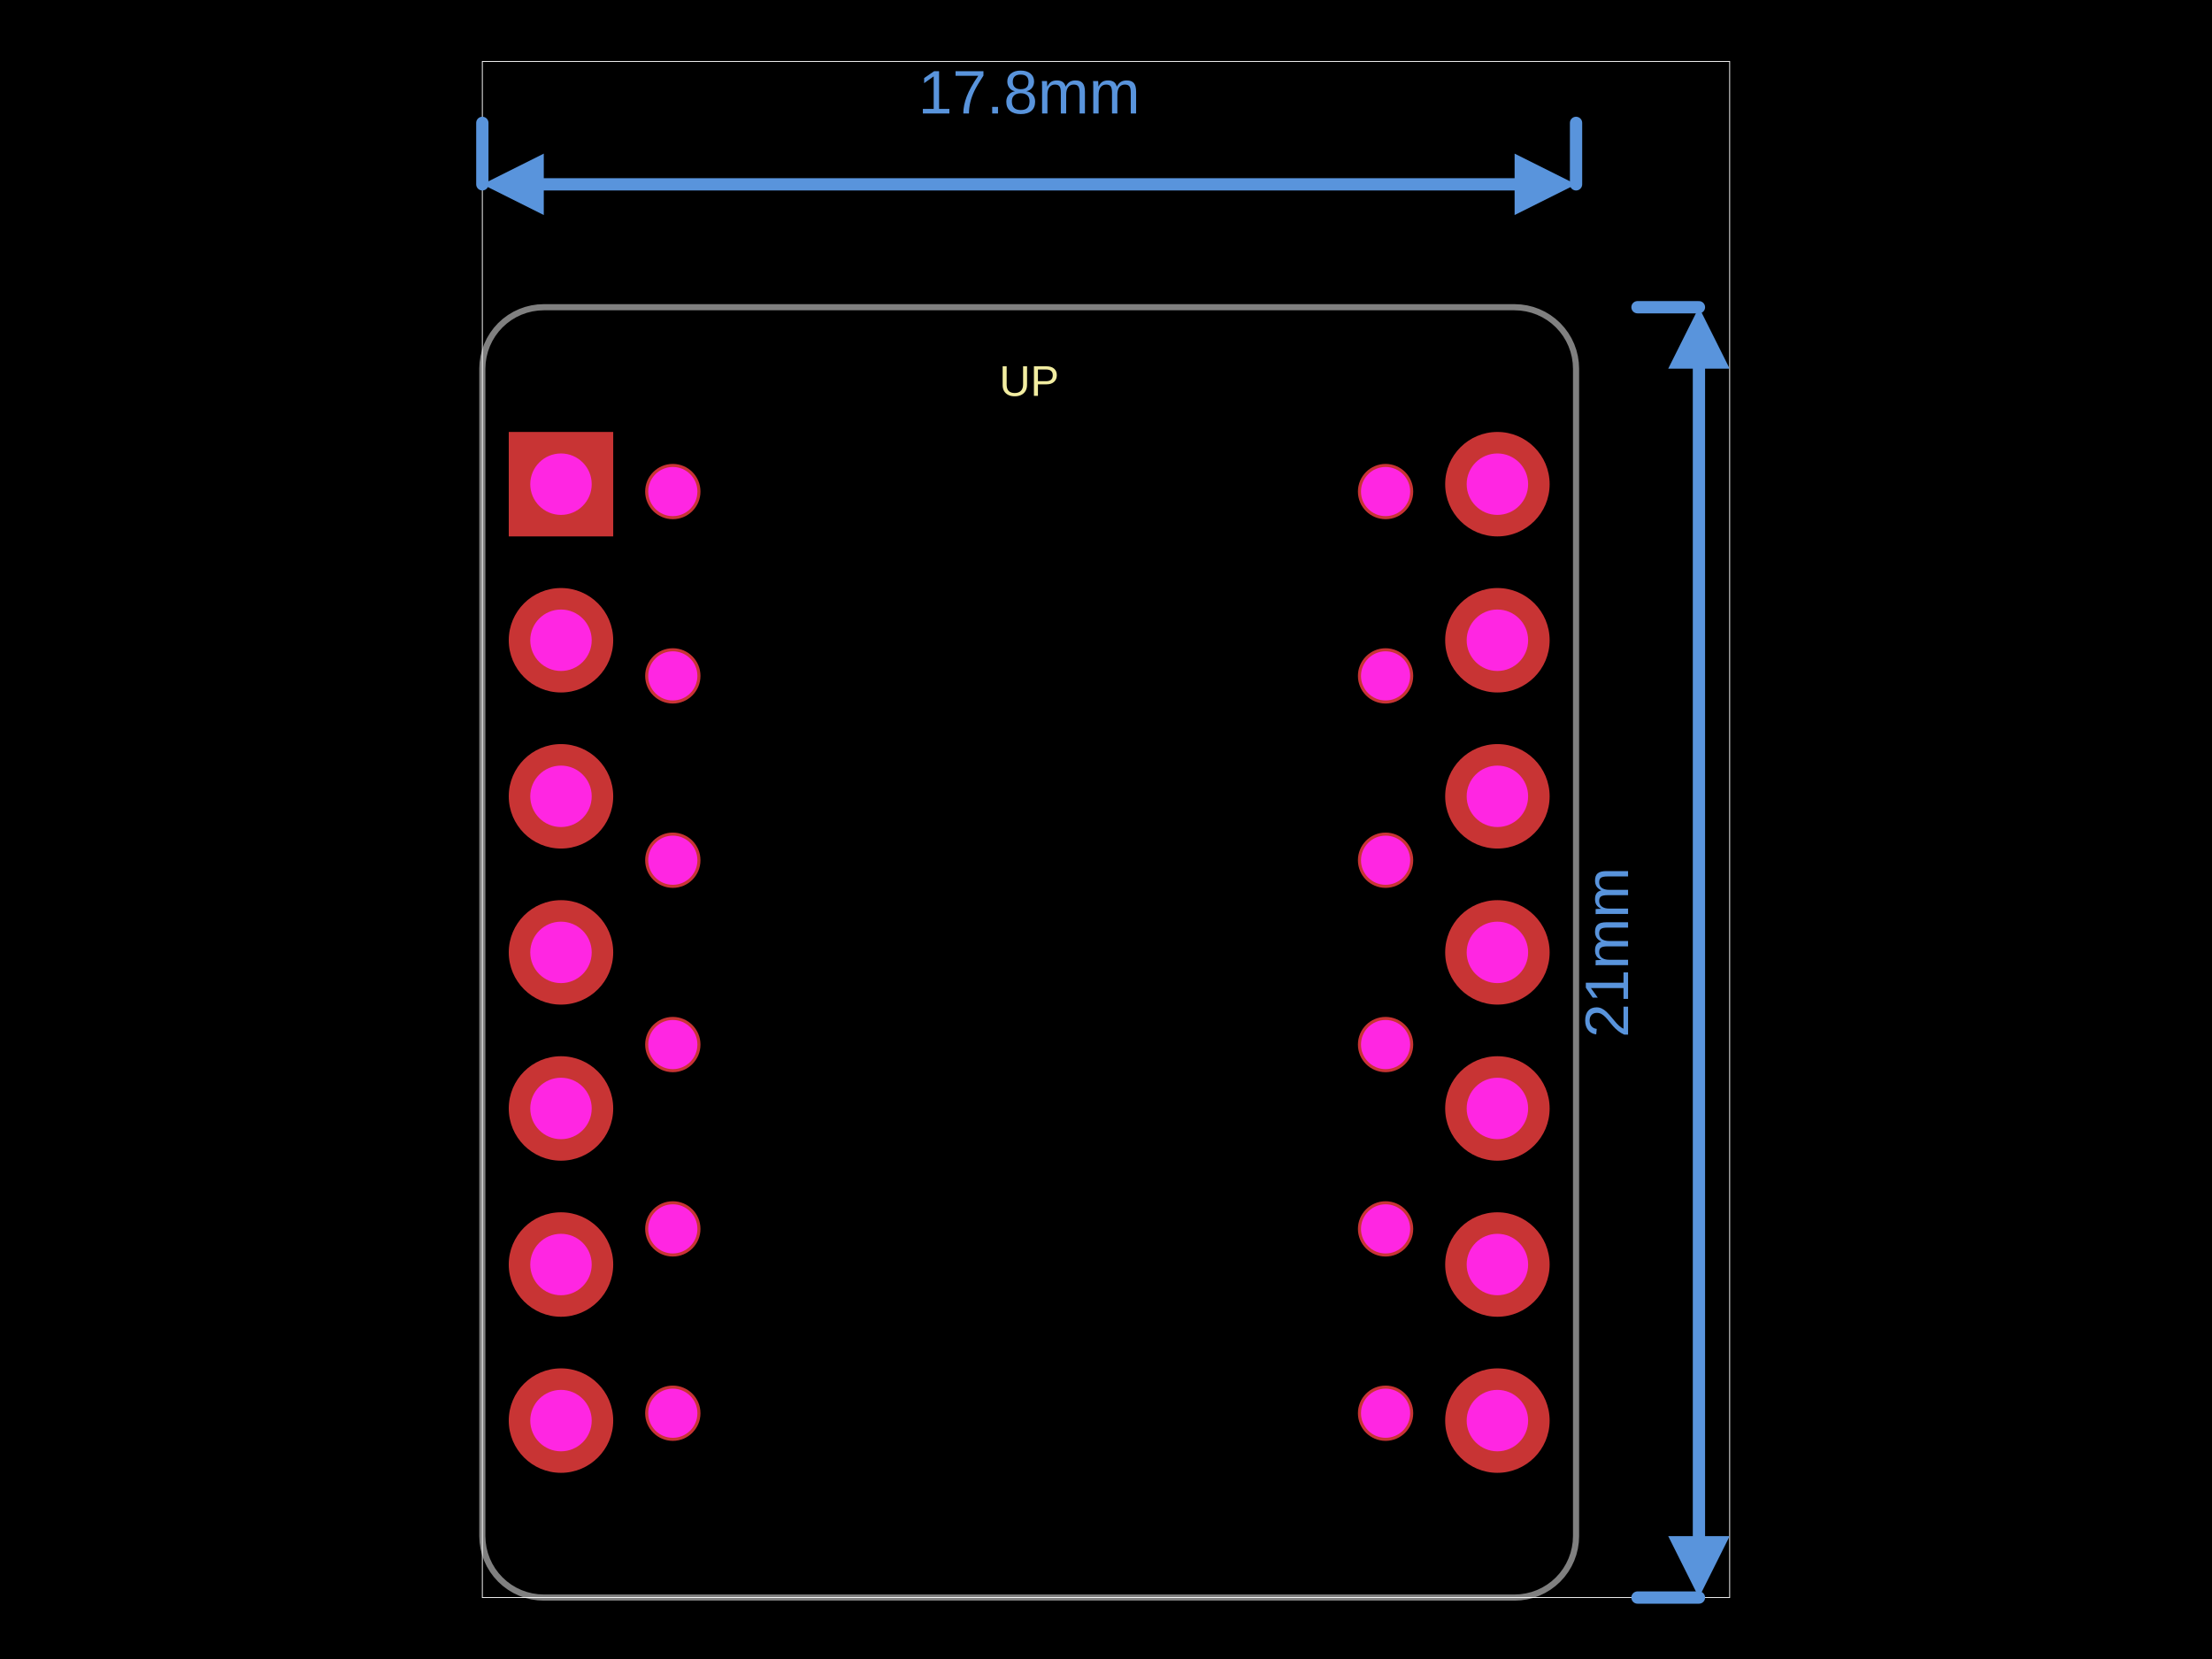
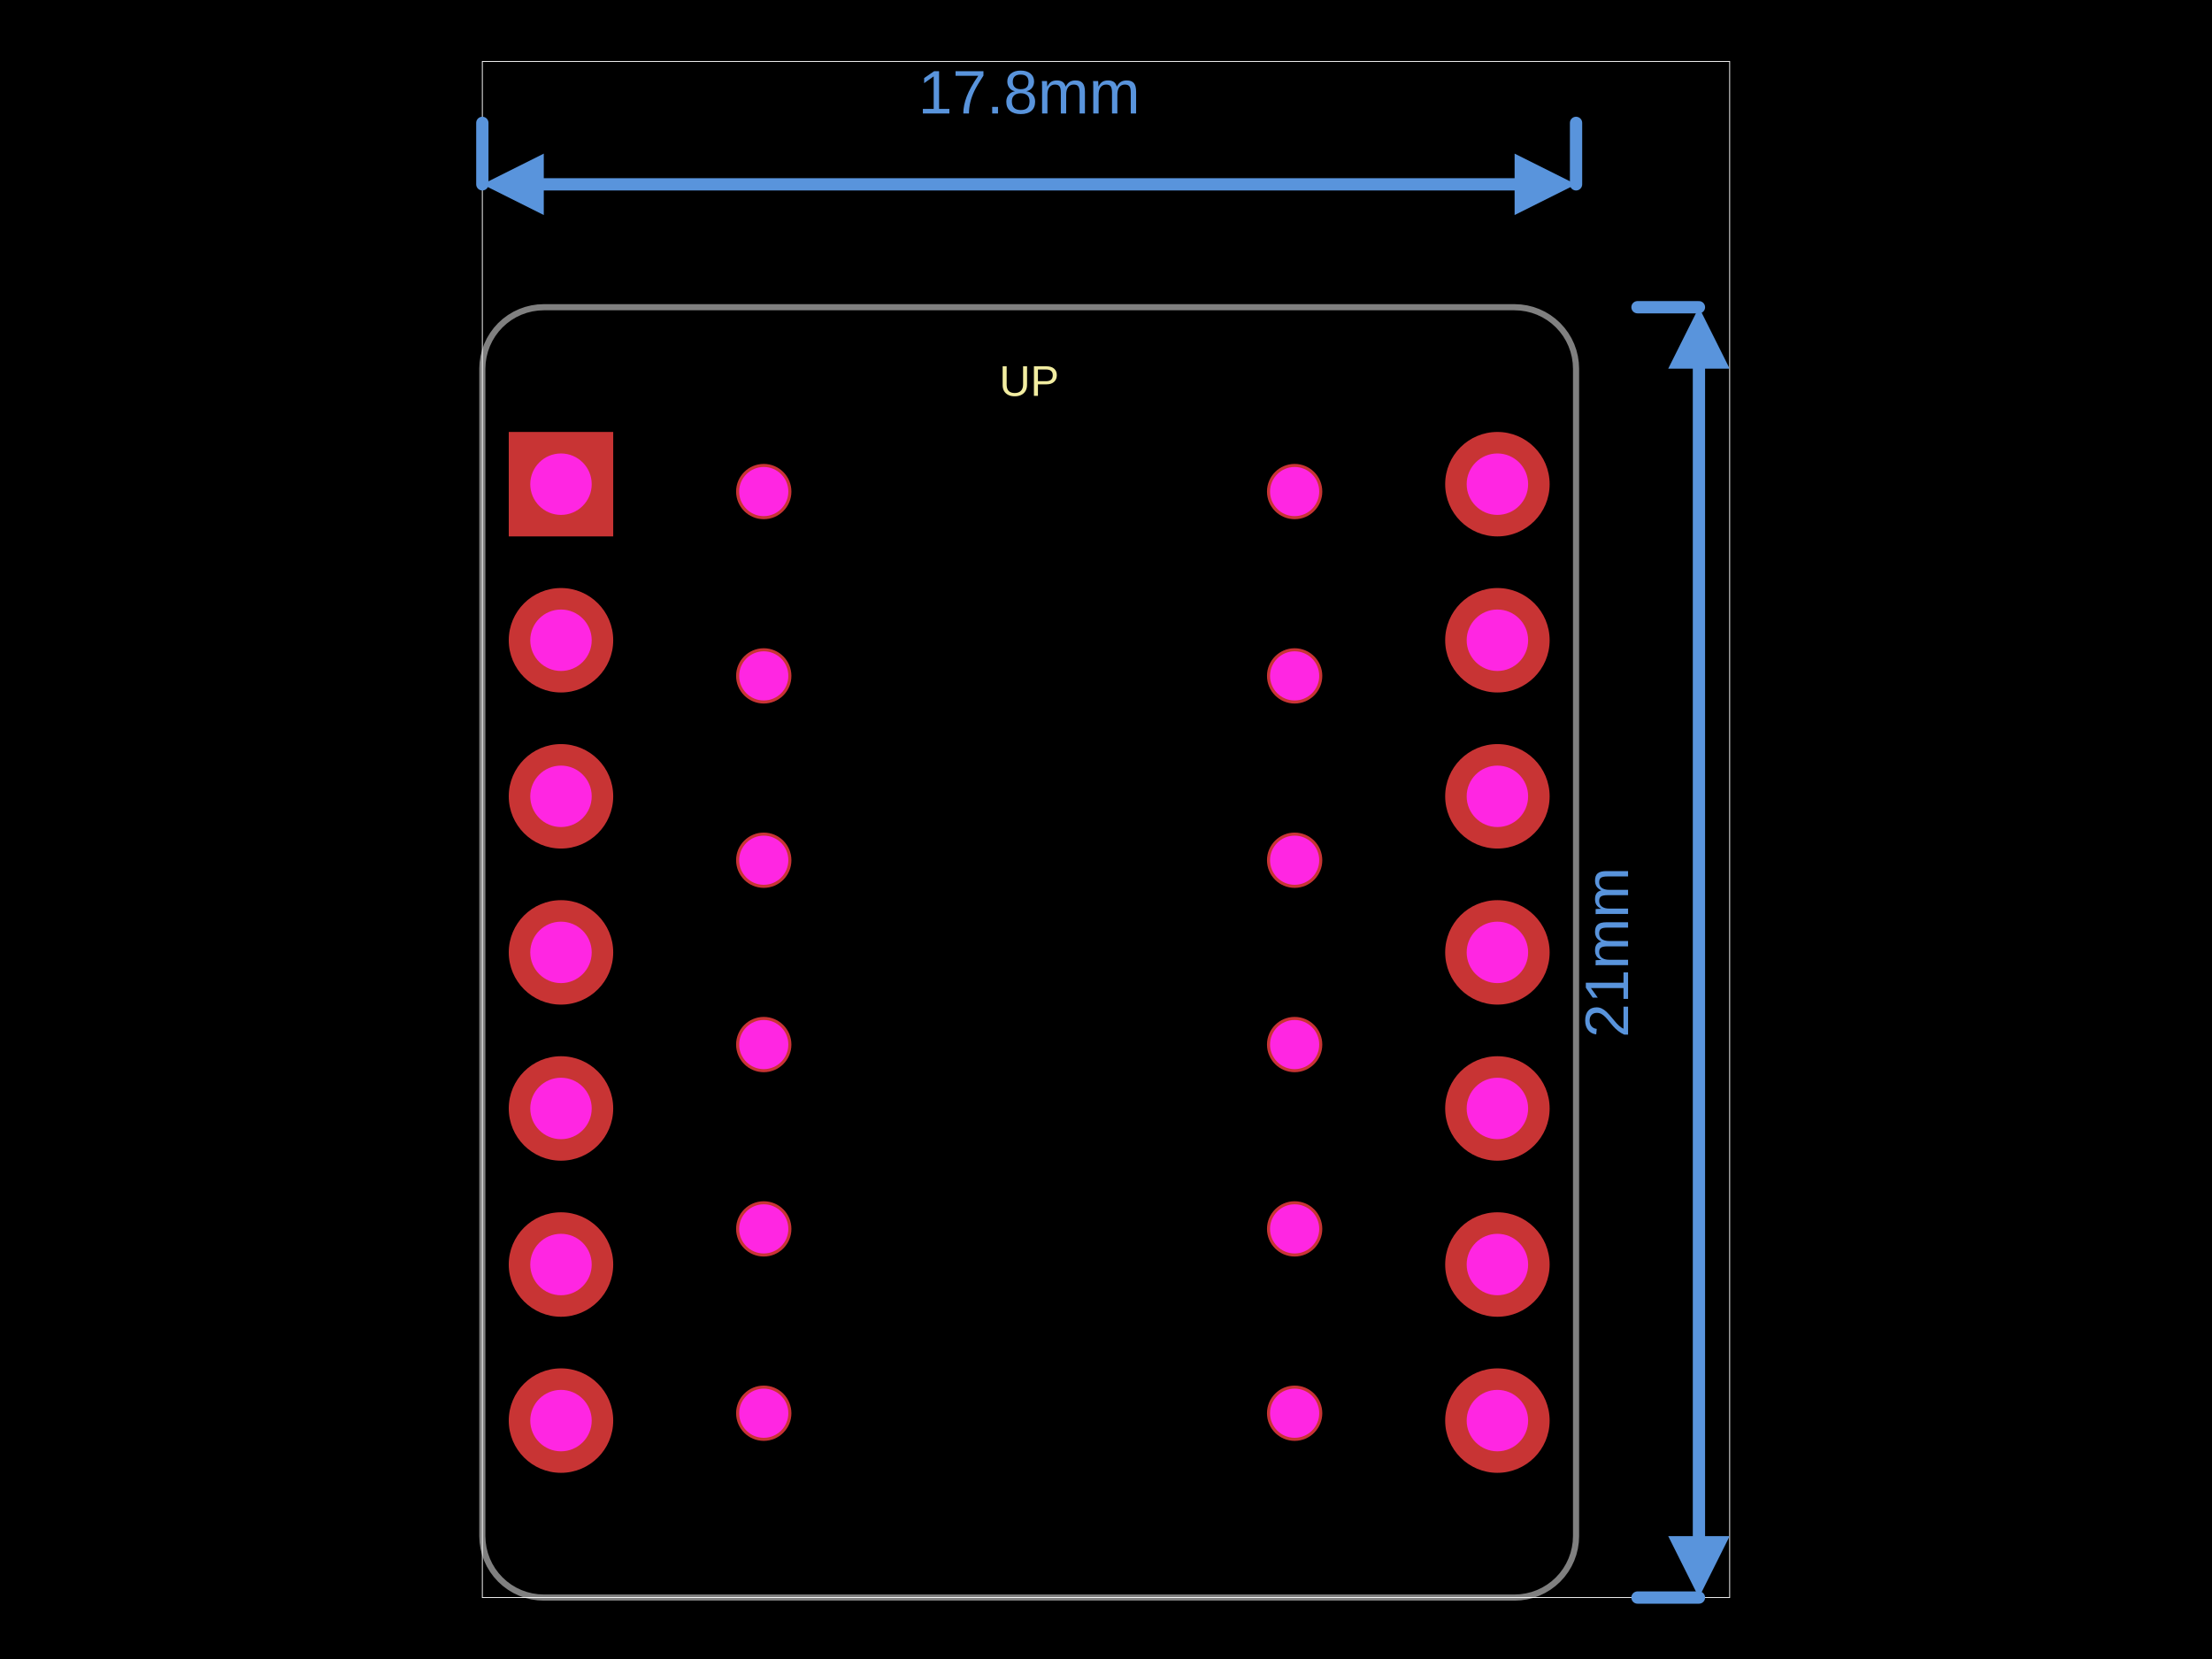
<svg xmlns="http://www.w3.org/2000/svg" width="800" height="600">
  <style />
  <rect class="boundary" x="0" y="0" fill="#000" width="800" height="600" data-type="pcb_background" data-pcb-layer="global" />
  <rect class="pcb-boundary" fill="none" stroke="#fff" stroke-width="0.3" x="174.444" y="22.222" width="451.111" height="555.556" data-type="pcb_boundary" data-pcb-layer="global" />
  <path class="pcb-board" d="M 196.667 577.778 L 547.778 577.778 L 549.956 577.671 L 552.113 577.351 L 554.229 576.821 L 556.282 576.086 L 558.253 575.154 L 560.124 574.033 L 561.875 572.734 L 563.491 571.269 L 564.956 569.653 L 566.255 567.902 L 567.376 566.031 L 568.308 564.06 L 569.043 562.006 L 569.573 559.891 L 569.893 557.734 L 570 555.556 L 570 133.333 L 569.893 131.155 L 569.573 128.998 L 569.043 126.883 L 568.308 124.829 L 567.376 122.858 L 566.255 120.987 L 564.956 119.236 L 563.491 117.62 L 561.875 116.155 L 560.124 114.856 L 558.253 113.735 L 556.282 112.803 L 554.229 112.068 L 552.113 111.538 L 549.956 111.218 L 547.778 111.111 L 196.667 111.111 L 194.489 111.218 L 192.331 111.538 L 190.216 112.068 L 188.163 112.803 L 186.191 113.735 L 184.321 114.856 L 182.569 116.155 L 180.953 117.62 L 179.489 119.236 L 178.19 120.987 L 177.068 122.858 L 176.136 124.829 L 175.401 126.883 L 174.871 128.998 L 174.551 131.155 L 174.444 133.333 L 174.444 555.556 L 174.551 557.734 L 174.871 559.891 L 175.401 562.006 L 176.136 564.06 L 177.068 566.031 L 178.19 567.902 L 179.489 569.653 L 180.953 571.269 L 182.569 572.734 L 184.321 574.033 L 186.191 575.154 L 188.163 576.086 L 190.216 576.821 L 192.331 577.351 L 194.489 577.671 L 196.667 577.778 Z" fill="none" stroke="rgba(255, 255, 255, 0.5)" stroke-width="2.222" data-type="pcb_board" data-pcb-layer="board" />
  <text x="0" y="0" dx="0" dy="0" fill="#f2eda1" font-family="Arial, sans-serif" font-size="15.556" text-anchor="middle" dominant-baseline="central" transform="matrix(1,0,0,1,372.2222,137.7778)" class="pcb-silkscreen-text pcb-silkscreen-top" data-pcb-silkscreen-text-id="pcb_silkscreen_text_0" stroke="none" data-type="pcb_silkscreen_text" data-pcb-layer="top">UP</text>
  <g data-type="pcb_plated_hole" data-pcb-layer="through" data-pad-name="J_XIAO.D0">
    <rect class="pcb-hole-outer-pad" fill="rgb(200, 52, 52)" x="184" y="156.222" width="37.778" height="37.778" data-type="pcb_plated_hole" data-pcb-layer="top" />
    <circle class="pcb-hole-inner" fill="#FF26E2" cx="202.889" cy="175.111" r="11.111" data-type="pcb_plated_hole_drill" data-pcb-layer="drill" />
  </g>
  <g data-type="pcb_plated_hole" data-pcb-layer="through" data-pad-name="J_XIAO.D1">
    <circle class="pcb-hole-outer" fill="rgb(200, 52, 52)" cx="202.889" cy="231.556" r="18.889" data-type="pcb_plated_hole" data-pcb-layer="top" />
    <circle class="pcb-hole-inner" fill="#FF26E2" cx="202.889" cy="231.556" r="11.111" data-type="pcb_plated_hole_drill" data-pcb-layer="drill" />
  </g>
  <g data-type="pcb_plated_hole" data-pcb-layer="through" data-pad-name="J_XIAO.D2">
    <circle class="pcb-hole-outer" fill="rgb(200, 52, 52)" cx="202.889" cy="288" r="18.889" data-type="pcb_plated_hole" data-pcb-layer="top" />
    <circle class="pcb-hole-inner" fill="#FF26E2" cx="202.889" cy="288" r="11.111" data-type="pcb_plated_hole_drill" data-pcb-layer="drill" />
  </g>
  <g data-type="pcb_plated_hole" data-pcb-layer="through" data-pad-name="J_XIAO.D3">
    <circle class="pcb-hole-outer" fill="rgb(200, 52, 52)" cx="202.889" cy="344.444" r="18.889" data-type="pcb_plated_hole" data-pcb-layer="top" />
    <circle class="pcb-hole-inner" fill="#FF26E2" cx="202.889" cy="344.444" r="11.111" data-type="pcb_plated_hole_drill" data-pcb-layer="drill" />
  </g>
  <g data-type="pcb_plated_hole" data-pcb-layer="through" data-pad-name="J_XIAO.D4">
    <circle class="pcb-hole-outer" fill="rgb(200, 52, 52)" cx="202.889" cy="400.889" r="18.889" data-type="pcb_plated_hole" data-pcb-layer="top" />
    <circle class="pcb-hole-inner" fill="#FF26E2" cx="202.889" cy="400.889" r="11.111" data-type="pcb_plated_hole_drill" data-pcb-layer="drill" />
  </g>
  <g data-type="pcb_plated_hole" data-pcb-layer="through" data-pad-name="J_XIAO.D5">
    <circle class="pcb-hole-outer" fill="rgb(200, 52, 52)" cx="202.889" cy="457.333" r="18.889" data-type="pcb_plated_hole" data-pcb-layer="top" />
    <circle class="pcb-hole-inner" fill="#FF26E2" cx="202.889" cy="457.333" r="11.111" data-type="pcb_plated_hole_drill" data-pcb-layer="drill" />
  </g>
  <g data-type="pcb_plated_hole" data-pcb-layer="through" data-pad-name="J_XIAO.D6">
    <circle class="pcb-hole-outer" fill="rgb(200, 52, 52)" cx="202.889" cy="513.778" r="18.889" data-type="pcb_plated_hole" data-pcb-layer="top" />
    <circle class="pcb-hole-inner" fill="#FF26E2" cx="202.889" cy="513.778" r="11.111" data-type="pcb_plated_hole_drill" data-pcb-layer="drill" />
  </g>
  <g data-type="pcb_plated_hole" data-pcb-layer="through" data-pad-name="J_XIAO.V5">
    <circle class="pcb-hole-outer" fill="rgb(200, 52, 52)" cx="541.556" cy="175.111" r="18.889" data-type="pcb_plated_hole" data-pcb-layer="top" />
    <circle class="pcb-hole-inner" fill="#FF26E2" cx="541.556" cy="175.111" r="11.111" data-type="pcb_plated_hole_drill" data-pcb-layer="drill" />
  </g>
  <g data-type="pcb_plated_hole" data-pcb-layer="through" data-pad-name="J_XIAO.GND">
    <circle class="pcb-hole-outer" fill="rgb(200, 52, 52)" cx="541.556" cy="231.556" r="18.889" data-type="pcb_plated_hole" data-pcb-layer="top" />
    <circle class="pcb-hole-inner" fill="#FF26E2" cx="541.556" cy="231.556" r="11.111" data-type="pcb_plated_hole_drill" data-pcb-layer="drill" />
  </g>
  <g data-type="pcb_plated_hole" data-pcb-layer="through" data-pad-name="J_XIAO.V3V3">
    <circle class="pcb-hole-outer" fill="rgb(200, 52, 52)" cx="541.556" cy="288" r="18.889" data-type="pcb_plated_hole" data-pcb-layer="top" />
    <circle class="pcb-hole-inner" fill="#FF26E2" cx="541.556" cy="288" r="11.111" data-type="pcb_plated_hole_drill" data-pcb-layer="drill" />
  </g>
  <g data-type="pcb_plated_hole" data-pcb-layer="through" data-pad-name="J_XIAO.D10">
    <circle class="pcb-hole-outer" fill="rgb(200, 52, 52)" cx="541.556" cy="344.444" r="18.889" data-type="pcb_plated_hole" data-pcb-layer="top" />
    <circle class="pcb-hole-inner" fill="#FF26E2" cx="541.556" cy="344.444" r="11.111" data-type="pcb_plated_hole_drill" data-pcb-layer="drill" />
  </g>
  <g data-type="pcb_plated_hole" data-pcb-layer="through" data-pad-name="J_XIAO.D9">
    <circle class="pcb-hole-outer" fill="rgb(200, 52, 52)" cx="541.556" cy="400.889" r="18.889" data-type="pcb_plated_hole" data-pcb-layer="top" />
    <circle class="pcb-hole-inner" fill="#FF26E2" cx="541.556" cy="400.889" r="11.111" data-type="pcb_plated_hole_drill" data-pcb-layer="drill" />
  </g>
  <g data-type="pcb_plated_hole" data-pcb-layer="through" data-pad-name="J_XIAO.D8">
    <circle class="pcb-hole-outer" fill="rgb(200, 52, 52)" cx="541.556" cy="457.333" r="18.889" data-type="pcb_plated_hole" data-pcb-layer="top" />
    <circle class="pcb-hole-inner" fill="#FF26E2" cx="541.556" cy="457.333" r="11.111" data-type="pcb_plated_hole_drill" data-pcb-layer="drill" />
  </g>
  <g data-type="pcb_plated_hole" data-pcb-layer="through" data-pad-name="J_XIAO.D7">
    <circle class="pcb-hole-outer" fill="rgb(200, 52, 52)" cx="541.556" cy="513.778" r="18.889" data-type="pcb_plated_hole" data-pcb-layer="top" />
    <circle class="pcb-hole-inner" fill="#FF26E2" cx="541.556" cy="513.778" r="11.111" data-type="pcb_plated_hole_drill" data-pcb-layer="drill" />
  </g>
  <g data-type="pcb_via" data-pcb-layer="through">
-     <circle class="pcb-hole-outer" fill="rgb(200, 52, 52)" cx="243.333" cy="511.111" r="10" data-type="pcb_via" data-pcb-layer="top" />
-     <circle class="pcb-hole-inner" fill="#FF26E2" cx="243.333" cy="511.111" r="8.889" data-type="pcb_via" data-pcb-layer="drill" />
+     <circle class="pcb-hole-outer" fill="rgb(200, 52, 52)" cx="276.222" cy="511.111" r="10" data-type="pcb_via" data-pcb-layer="top" />
+     <circle class="pcb-hole-inner" fill="#FF26E2" cx="276.222" cy="511.111" r="8.889" data-type="pcb_via" data-pcb-layer="drill" />
  </g>
  <g data-type="pcb_via" data-pcb-layer="through">
-     <circle class="pcb-hole-outer" fill="rgb(200, 52, 52)" cx="243.333" cy="444.444" r="10" data-type="pcb_via" data-pcb-layer="top" />
-     <circle class="pcb-hole-inner" fill="#FF26E2" cx="243.333" cy="444.444" r="8.889" data-type="pcb_via" data-pcb-layer="drill" />
+     <circle class="pcb-hole-outer" fill="rgb(200, 52, 52)" cx="276.222" cy="444.444" r="10" data-type="pcb_via" data-pcb-layer="top" />
+     <circle class="pcb-hole-inner" fill="#FF26E2" cx="276.222" cy="444.444" r="8.889" data-type="pcb_via" data-pcb-layer="drill" />
  </g>
  <g data-type="pcb_via" data-pcb-layer="through">
-     <circle class="pcb-hole-outer" fill="rgb(200, 52, 52)" cx="243.333" cy="377.778" r="10" data-type="pcb_via" data-pcb-layer="top" />
-     <circle class="pcb-hole-inner" fill="#FF26E2" cx="243.333" cy="377.778" r="8.889" data-type="pcb_via" data-pcb-layer="drill" />
+     <circle class="pcb-hole-outer" fill="rgb(200, 52, 52)" cx="276.222" cy="377.778" r="10" data-type="pcb_via" data-pcb-layer="top" />
+     <circle class="pcb-hole-inner" fill="#FF26E2" cx="276.222" cy="377.778" r="8.889" data-type="pcb_via" data-pcb-layer="drill" />
  </g>
  <g data-type="pcb_via" data-pcb-layer="through">
-     <circle class="pcb-hole-outer" fill="rgb(200, 52, 52)" cx="243.333" cy="311.111" r="10" data-type="pcb_via" data-pcb-layer="top" />
-     <circle class="pcb-hole-inner" fill="#FF26E2" cx="243.333" cy="311.111" r="8.889" data-type="pcb_via" data-pcb-layer="drill" />
+     <circle class="pcb-hole-outer" fill="rgb(200, 52, 52)" cx="276.222" cy="311.111" r="10" data-type="pcb_via" data-pcb-layer="top" />
+     <circle class="pcb-hole-inner" fill="#FF26E2" cx="276.222" cy="311.111" r="8.889" data-type="pcb_via" data-pcb-layer="drill" />
  </g>
  <g data-type="pcb_via" data-pcb-layer="through">
-     <circle class="pcb-hole-outer" fill="rgb(200, 52, 52)" cx="243.333" cy="244.444" r="10" data-type="pcb_via" data-pcb-layer="top" />
-     <circle class="pcb-hole-inner" fill="#FF26E2" cx="243.333" cy="244.444" r="8.889" data-type="pcb_via" data-pcb-layer="drill" />
+     <circle class="pcb-hole-outer" fill="rgb(200, 52, 52)" cx="276.222" cy="244.444" r="10" data-type="pcb_via" data-pcb-layer="top" />
+     <circle class="pcb-hole-inner" fill="#FF26E2" cx="276.222" cy="244.444" r="8.889" data-type="pcb_via" data-pcb-layer="drill" />
  </g>
  <g data-type="pcb_via" data-pcb-layer="through">
-     <circle class="pcb-hole-outer" fill="rgb(200, 52, 52)" cx="243.333" cy="177.778" r="10" data-type="pcb_via" data-pcb-layer="top" />
-     <circle class="pcb-hole-inner" fill="#FF26E2" cx="243.333" cy="177.778" r="8.889" data-type="pcb_via" data-pcb-layer="drill" />
+     <circle class="pcb-hole-outer" fill="rgb(200, 52, 52)" cx="276.222" cy="177.778" r="10" data-type="pcb_via" data-pcb-layer="top" />
+     <circle class="pcb-hole-inner" fill="#FF26E2" cx="276.222" cy="177.778" r="8.889" data-type="pcb_via" data-pcb-layer="drill" />
  </g>
  <g data-type="pcb_via" data-pcb-layer="through">
-     <circle class="pcb-hole-outer" fill="rgb(200, 52, 52)" cx="501.111" cy="511.111" r="10" data-type="pcb_via" data-pcb-layer="top" />
-     <circle class="pcb-hole-inner" fill="#FF26E2" cx="501.111" cy="511.111" r="8.889" data-type="pcb_via" data-pcb-layer="drill" />
+     <circle class="pcb-hole-outer" fill="rgb(200, 52, 52)" cx="468.222" cy="511.111" r="10" data-type="pcb_via" data-pcb-layer="top" />
+     <circle class="pcb-hole-inner" fill="#FF26E2" cx="468.222" cy="511.111" r="8.889" data-type="pcb_via" data-pcb-layer="drill" />
  </g>
  <g data-type="pcb_via" data-pcb-layer="through">
-     <circle class="pcb-hole-outer" fill="rgb(200, 52, 52)" cx="501.111" cy="444.444" r="10" data-type="pcb_via" data-pcb-layer="top" />
-     <circle class="pcb-hole-inner" fill="#FF26E2" cx="501.111" cy="444.444" r="8.889" data-type="pcb_via" data-pcb-layer="drill" />
+     <circle class="pcb-hole-outer" fill="rgb(200, 52, 52)" cx="468.222" cy="444.444" r="10" data-type="pcb_via" data-pcb-layer="top" />
+     <circle class="pcb-hole-inner" fill="#FF26E2" cx="468.222" cy="444.444" r="8.889" data-type="pcb_via" data-pcb-layer="drill" />
  </g>
  <g data-type="pcb_via" data-pcb-layer="through">
-     <circle class="pcb-hole-outer" fill="rgb(200, 52, 52)" cx="501.111" cy="377.778" r="10" data-type="pcb_via" data-pcb-layer="top" />
-     <circle class="pcb-hole-inner" fill="#FF26E2" cx="501.111" cy="377.778" r="8.889" data-type="pcb_via" data-pcb-layer="drill" />
+     <circle class="pcb-hole-outer" fill="rgb(200, 52, 52)" cx="468.222" cy="377.778" r="10" data-type="pcb_via" data-pcb-layer="top" />
+     <circle class="pcb-hole-inner" fill="#FF26E2" cx="468.222" cy="377.778" r="8.889" data-type="pcb_via" data-pcb-layer="drill" />
  </g>
  <g data-type="pcb_via" data-pcb-layer="through">
-     <circle class="pcb-hole-outer" fill="rgb(200, 52, 52)" cx="501.111" cy="311.111" r="10" data-type="pcb_via" data-pcb-layer="top" />
-     <circle class="pcb-hole-inner" fill="#FF26E2" cx="501.111" cy="311.111" r="8.889" data-type="pcb_via" data-pcb-layer="drill" />
+     <circle class="pcb-hole-outer" fill="rgb(200, 52, 52)" cx="468.222" cy="311.111" r="10" data-type="pcb_via" data-pcb-layer="top" />
+     <circle class="pcb-hole-inner" fill="#FF26E2" cx="468.222" cy="311.111" r="8.889" data-type="pcb_via" data-pcb-layer="drill" />
  </g>
  <g data-type="pcb_via" data-pcb-layer="through">
-     <circle class="pcb-hole-outer" fill="rgb(200, 52, 52)" cx="501.111" cy="244.444" r="10" data-type="pcb_via" data-pcb-layer="top" />
-     <circle class="pcb-hole-inner" fill="#FF26E2" cx="501.111" cy="244.444" r="8.889" data-type="pcb_via" data-pcb-layer="drill" />
+     <circle class="pcb-hole-outer" fill="rgb(200, 52, 52)" cx="468.222" cy="244.444" r="10" data-type="pcb_via" data-pcb-layer="top" />
+     <circle class="pcb-hole-inner" fill="#FF26E2" cx="468.222" cy="244.444" r="8.889" data-type="pcb_via" data-pcb-layer="drill" />
  </g>
  <g data-type="pcb_via" data-pcb-layer="through">
-     <circle class="pcb-hole-outer" fill="rgb(200, 52, 52)" cx="501.111" cy="177.778" r="10" data-type="pcb_via" data-pcb-layer="top" />
-     <circle class="pcb-hole-inner" fill="#FF26E2" cx="501.111" cy="177.778" r="8.889" data-type="pcb_via" data-pcb-layer="drill" />
+     <circle class="pcb-hole-outer" fill="rgb(200, 52, 52)" cx="468.222" cy="177.778" r="10" data-type="pcb_via" data-pcb-layer="top" />
+     <circle class="pcb-hole-inner" fill="#FF26E2" cx="468.222" cy="177.778" r="8.889" data-type="pcb_via" data-pcb-layer="drill" />
  </g>
  <g class="pcb-note-dimension" data-type="pcb_note_dimension" data-pcb-note-dimension-id="pcb_note_dimension_0" data-pcb-layer="overlay">
    <path d="M 174.444 66.667 L 174.444 44.444" stroke="rgb(89, 148, 220)" fill="none" stroke-width="4.444" stroke-linecap="round" class="pcb-note-dimension-extension" />
    <path d="M 570 66.667 L 570 44.444" stroke="rgb(89, 148, 220)" fill="none" stroke-width="4.444" stroke-linecap="round" class="pcb-note-dimension-extension" />
    <path d="M 196.667 66.667 L 547.778 66.667" stroke="rgb(89, 148, 220)" fill="none" stroke-width="4.444" stroke-linecap="round" class="pcb-note-dimension-line" />
    <path d="M 174.444 66.667 L 196.667 55.556 L 196.667 77.778 Z" fill="rgb(89, 148, 220)" class="pcb-note-dimension-arrow" />
    <path d="M 570 66.667 L 547.778 55.556 L 547.778 77.778 Z" fill="rgb(89, 148, 220)" class="pcb-note-dimension-arrow" />
    <text x="372.222" y="33.333" fill="rgb(89, 148, 220)" font-size="22.222" font-family="Arial, sans-serif" text-anchor="middle" dominant-baseline="central" class="pcb-note-dimension-text" transform="rotate(0 372.2222 33.33333)">17.8mm</text>
  </g>
  <g class="pcb-note-dimension" data-type="pcb_note_dimension" data-pcb-note-dimension-id="pcb_note_dimension_1" data-pcb-layer="overlay">
    <path d="M 614.444 577.778 L 592.222 577.778" stroke="rgb(89, 148, 220)" fill="none" stroke-width="4.444" stroke-linecap="round" class="pcb-note-dimension-extension" />
    <path d="M 614.444 111.111 L 592.222 111.111" stroke="rgb(89, 148, 220)" fill="none" stroke-width="4.444" stroke-linecap="round" class="pcb-note-dimension-extension" />
    <path d="M 614.444 555.556 L 614.444 133.333" stroke="rgb(89, 148, 220)" fill="none" stroke-width="4.444" stroke-linecap="round" class="pcb-note-dimension-line" />
    <path d="M 614.444 577.778 L 603.333 555.556 L 625.556 555.556 Z" fill="rgb(89, 148, 220)" class="pcb-note-dimension-arrow" />
    <path d="M 614.444 111.111 L 603.333 133.333 L 625.556 133.333 Z" fill="rgb(89, 148, 220)" class="pcb-note-dimension-arrow" />
    <text x="581.111" y="344.444" fill="rgb(89, 148, 220)" font-size="22.222" font-family="Arial, sans-serif" text-anchor="middle" dominant-baseline="central" class="pcb-note-dimension-text" transform="rotate(-90 581.1111 344.4444)">21mm</text>
  </g>
</svg>
